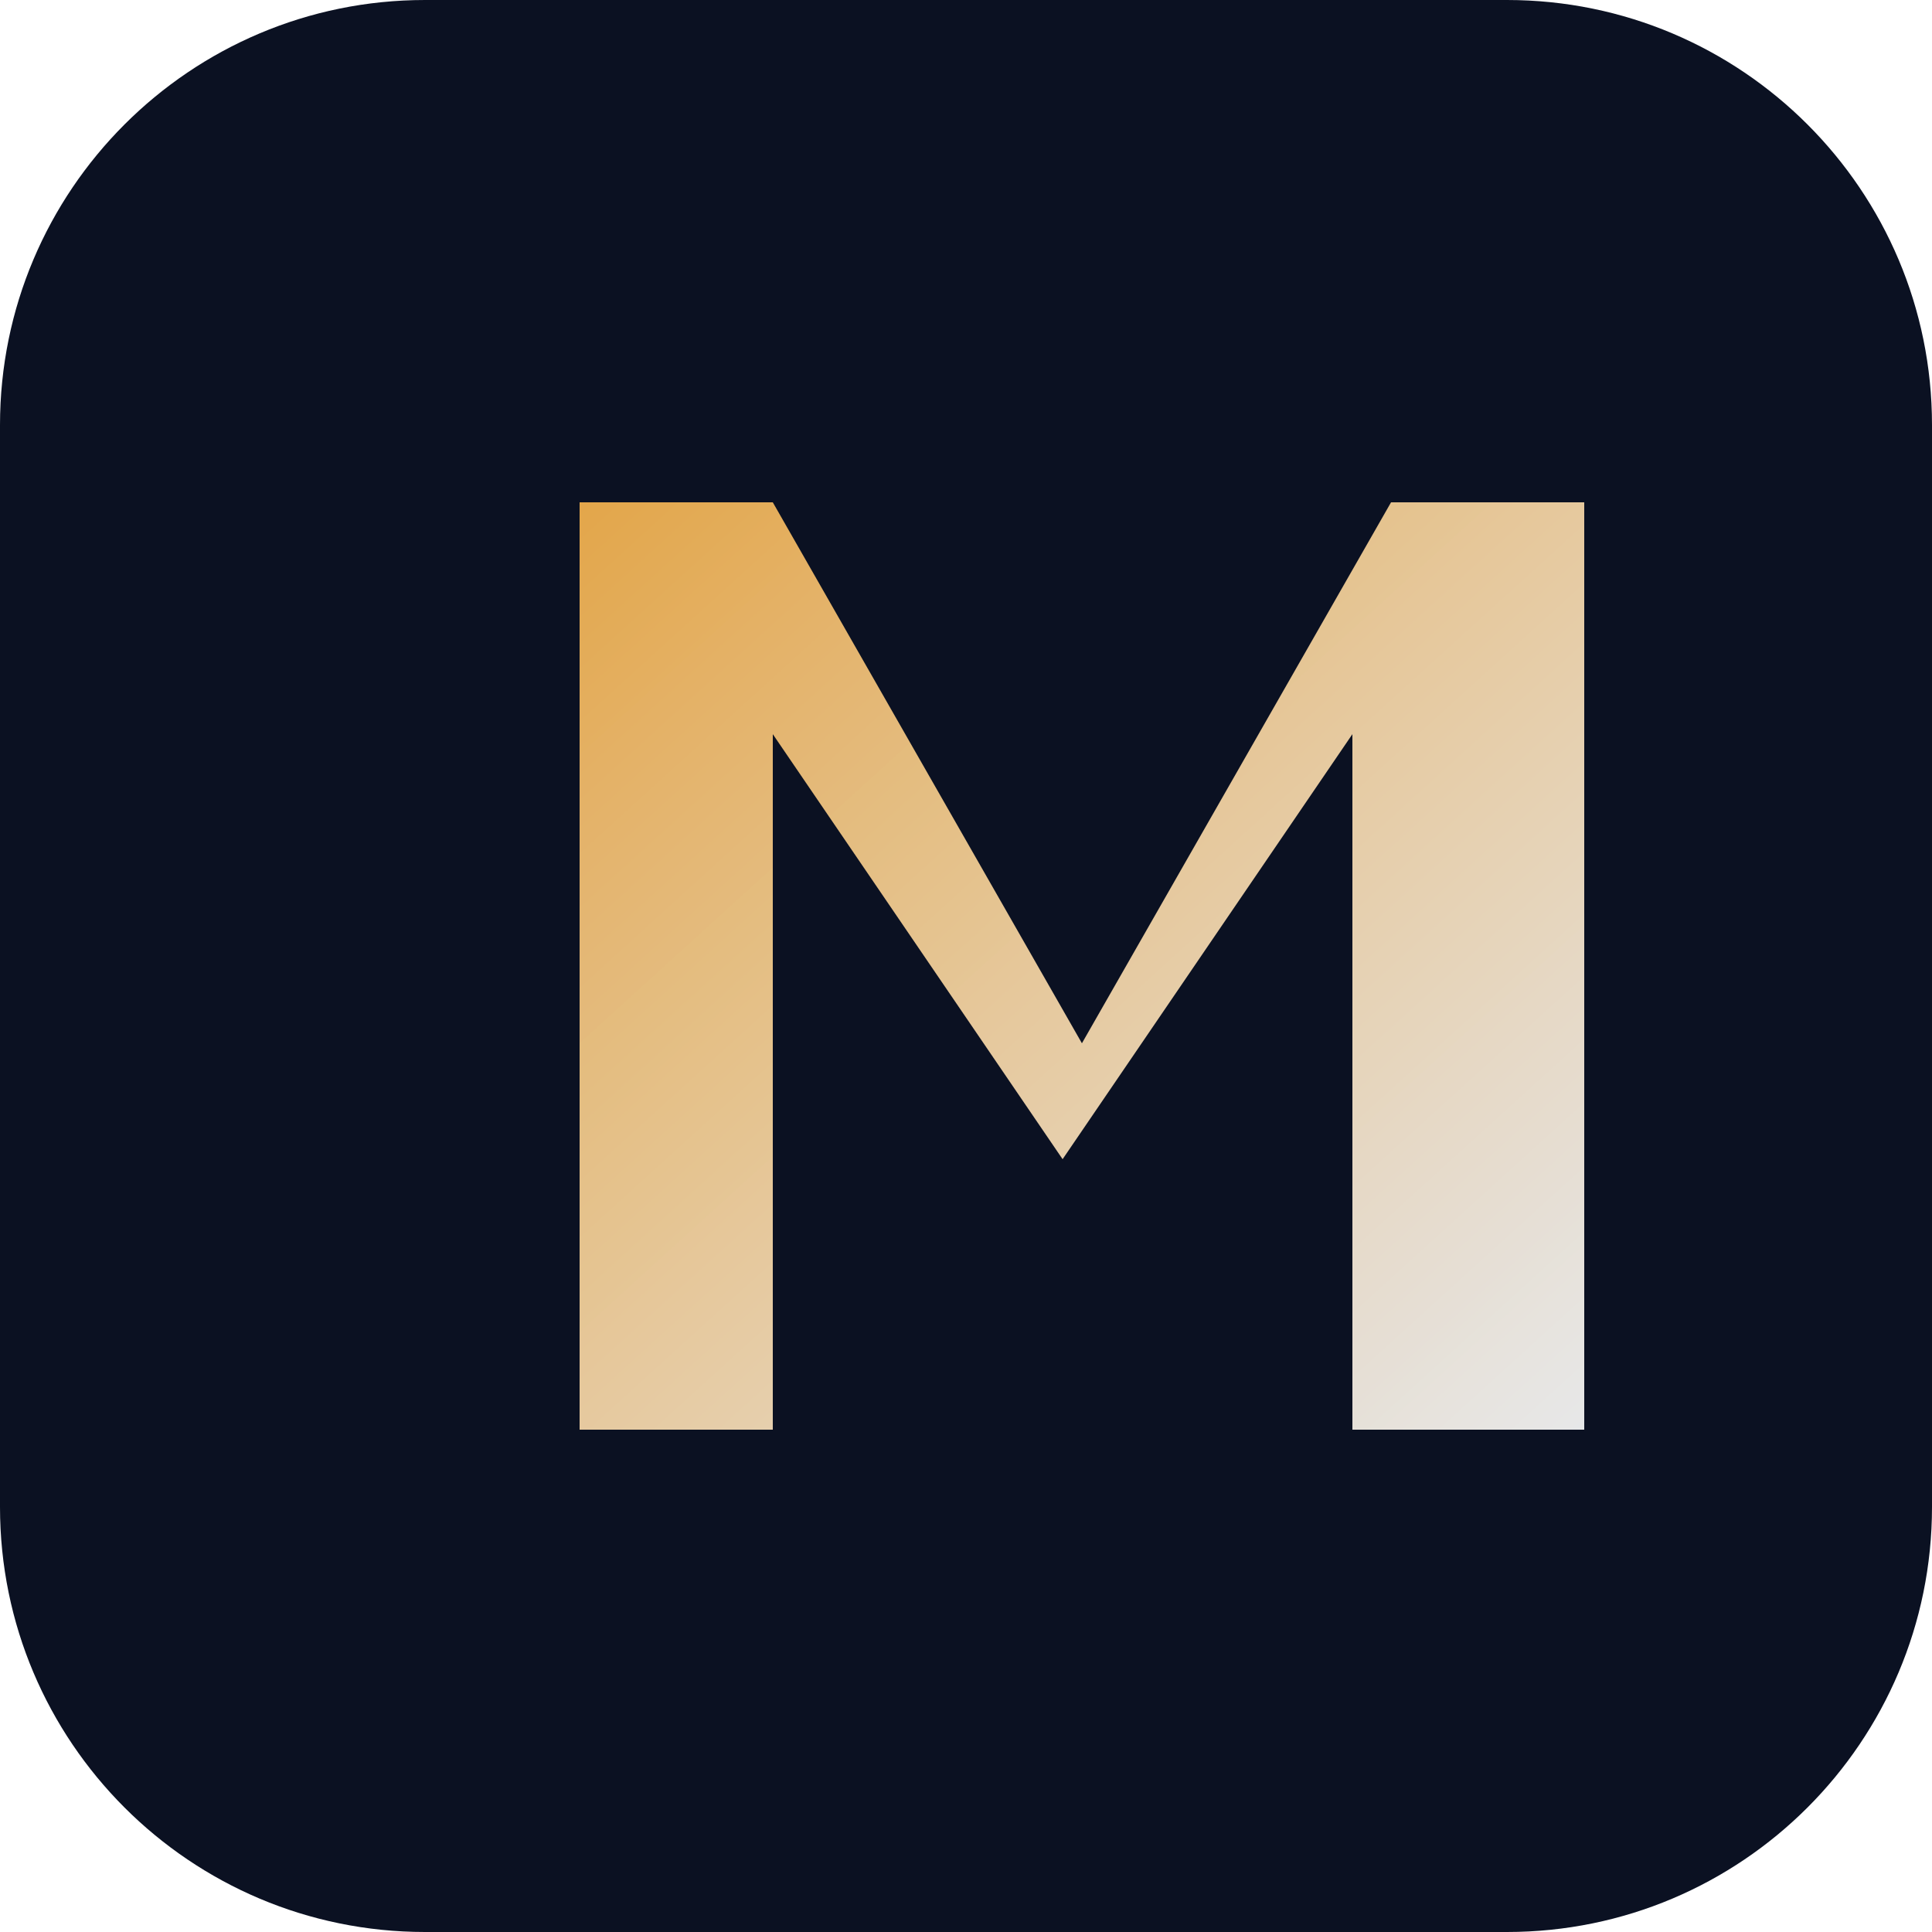
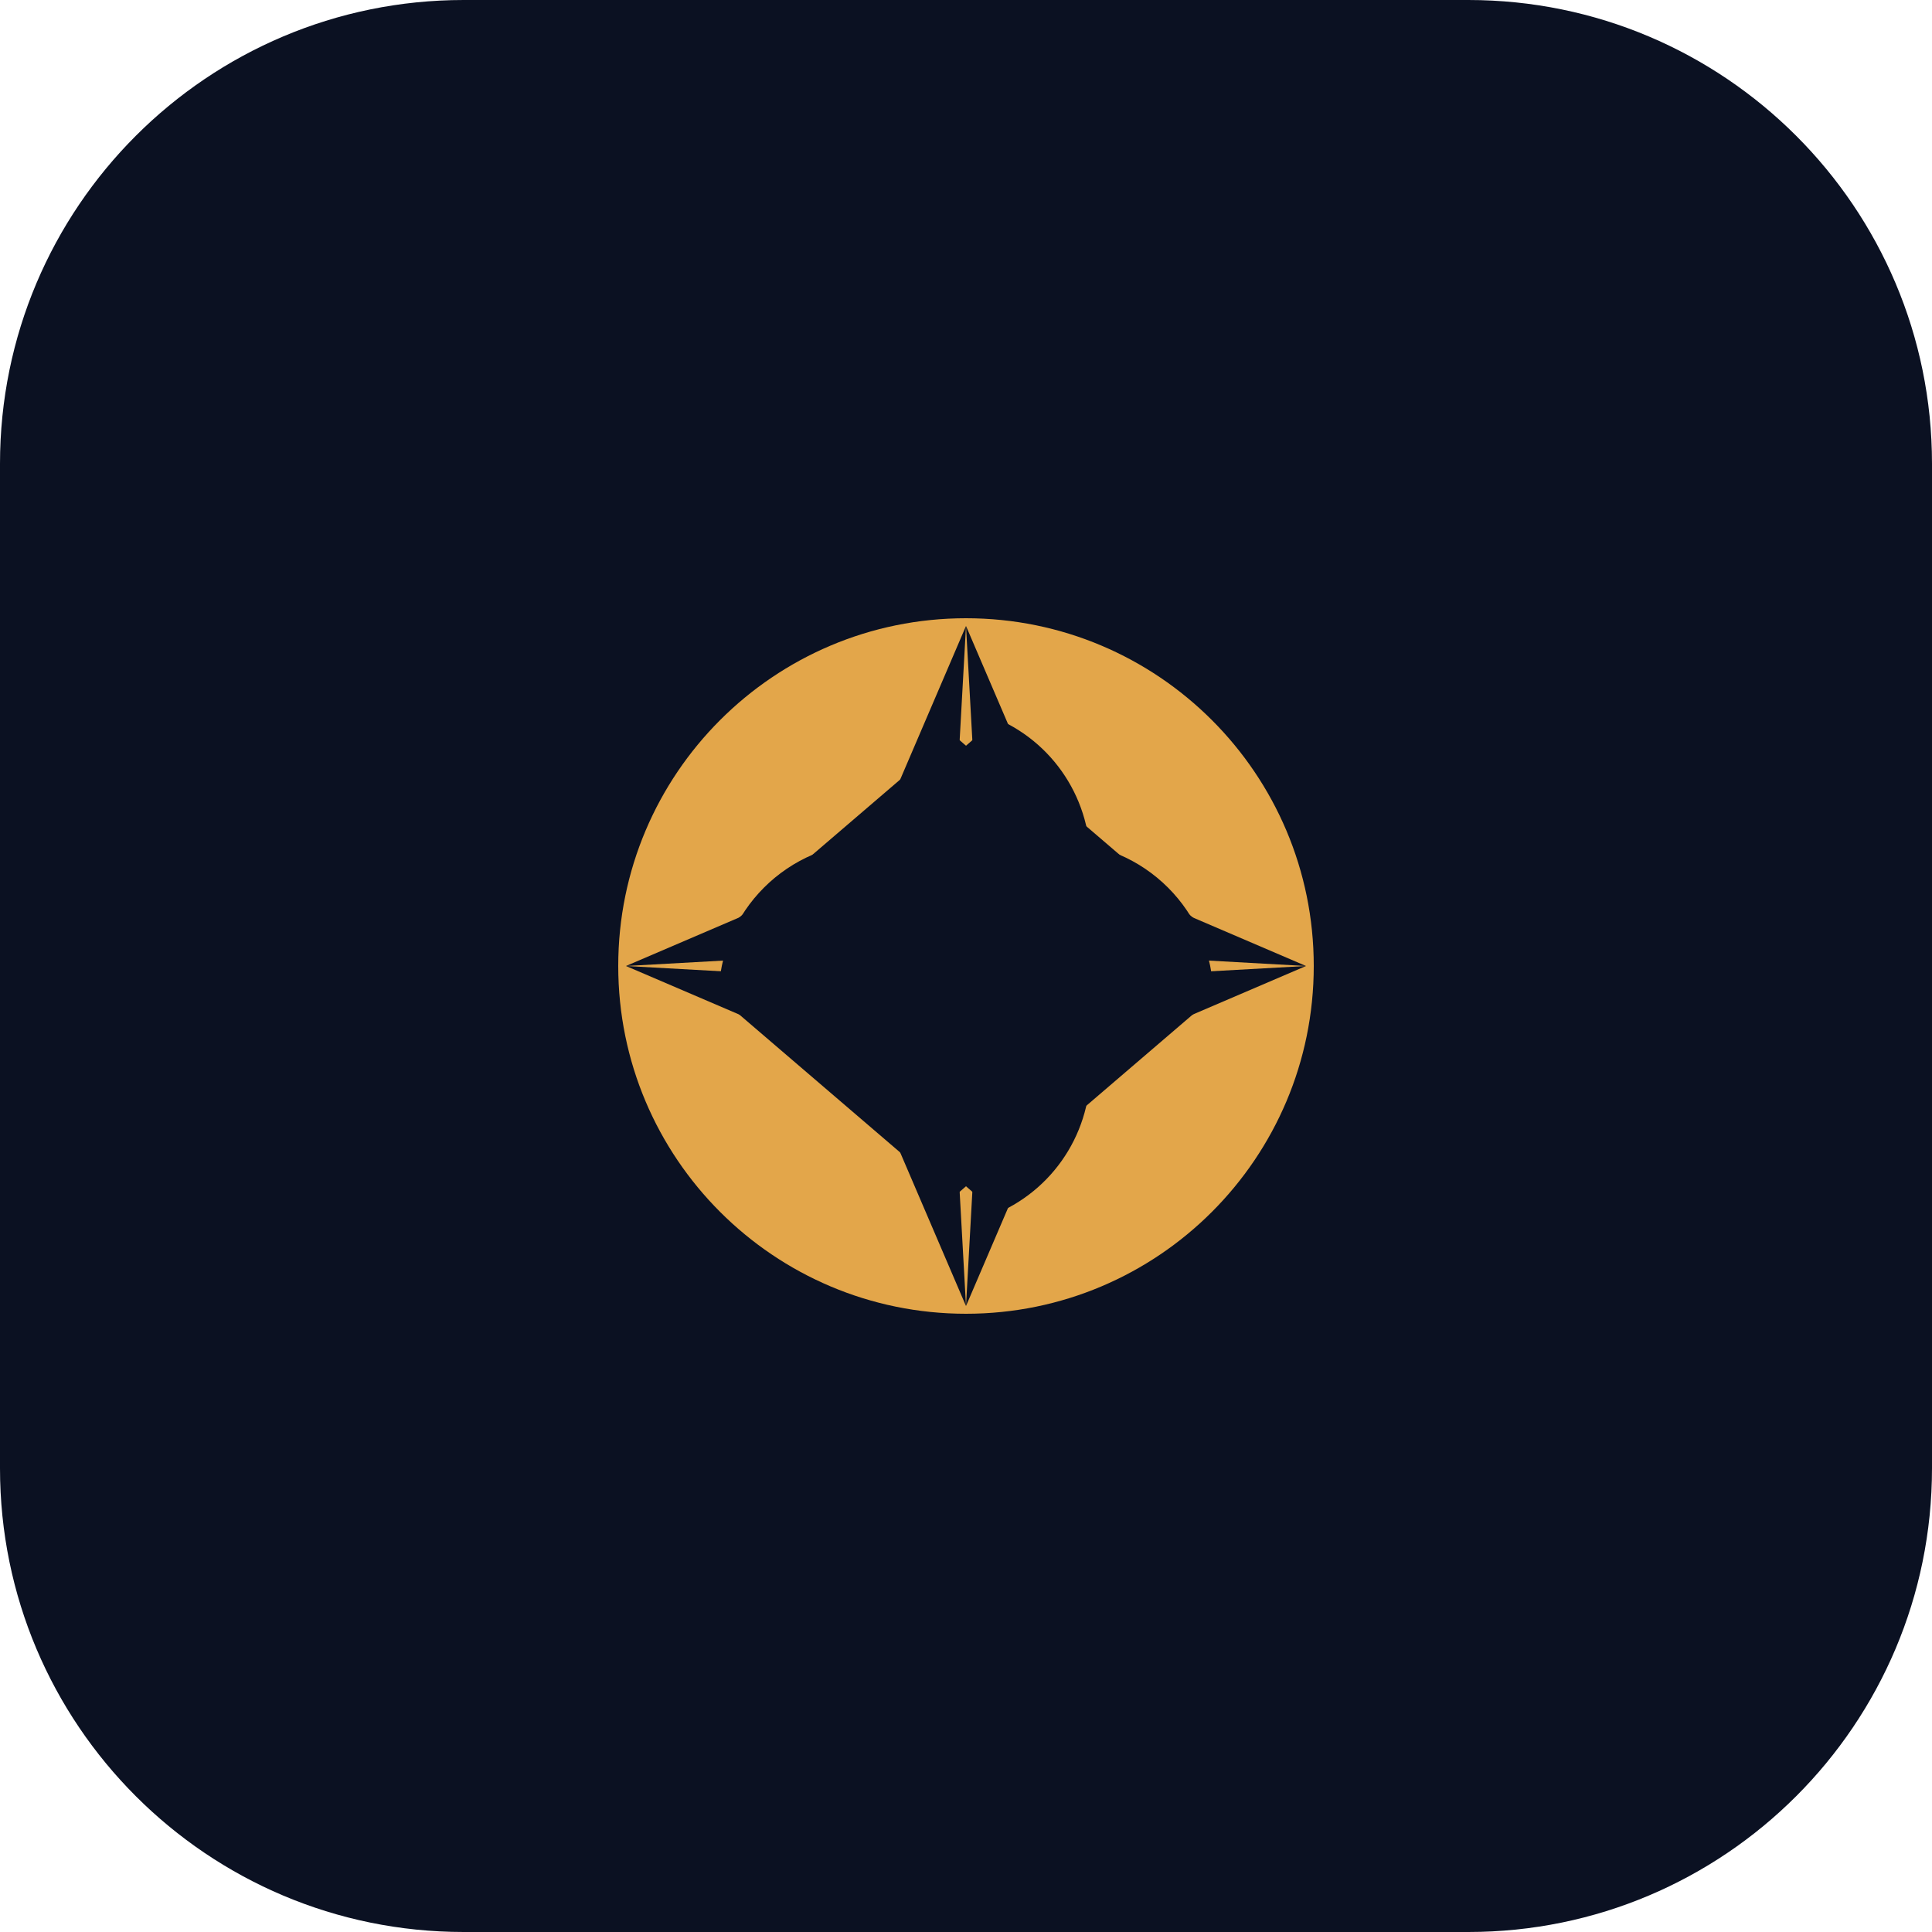
<svg xmlns="http://www.w3.org/2000/svg" viewBox="0 0 100 100">
-   <defs>
-     <linearGradient id="g" x1="0" y1="0" x2="1" y2="1">
-       <stop offset="0%" stop-color="#E3A64A" />
-       <stop offset="100%" stop-color="#FFFFFF" stop-opacity="0.9" />
-     </linearGradient>
-   </defs>
-   <rect width="100" height="100" rx="22" fill="#0B1122" />
-   <path d="M30 74V26h10l16 28 16-28h10v48H70V38L55 60 40 38v36H30Z" fill="url(#g)" />
+   <rect width="100" height="100" rx="24" fill="#0B1122" />
+   <g transform="translate(50 50)">
+     <circle cx="0" cy="0" r="18" fill="#E3A64A" />
+     <g fill="#0B1122" transform="scale(0.8)">
+       <path d="M0-22 L6-8 A10 10 0 0 1 16 2 L2 14 Z" />
+       <path d="M0-22 L-6-8 A10 10 0 0 0 -16 2 L-2 14 Z" />
+       <path d="M-22 0 L-8 6 A10 10 0 0 1 -2 16 L14 2 Z" />
+       <path d="M-22 0 L-8 -6 A10 10 0 0 0 -2 -16 L14 -2 Z" />
+       <path d="M0 22 L6 8 A10 10 0 0 1 16 -2 L2 -14 Z" />
+       <path d="M0 22 L-6 8 A10 10 0 0 0 -16 -2 L-2 -14 Z" />
+       <path d="M22 0 L8 6 A10 10 0 0 1 2 16 L-14 2 Z" />
+       <path d="M22 0 L8 -6 A10 10 0 0 0 2 -16 L-14 -2 Z" />
+     </g>
+     <circle cx="0" cy="0" r="8" fill="#0B1122" />
+   </g>
</svg>
